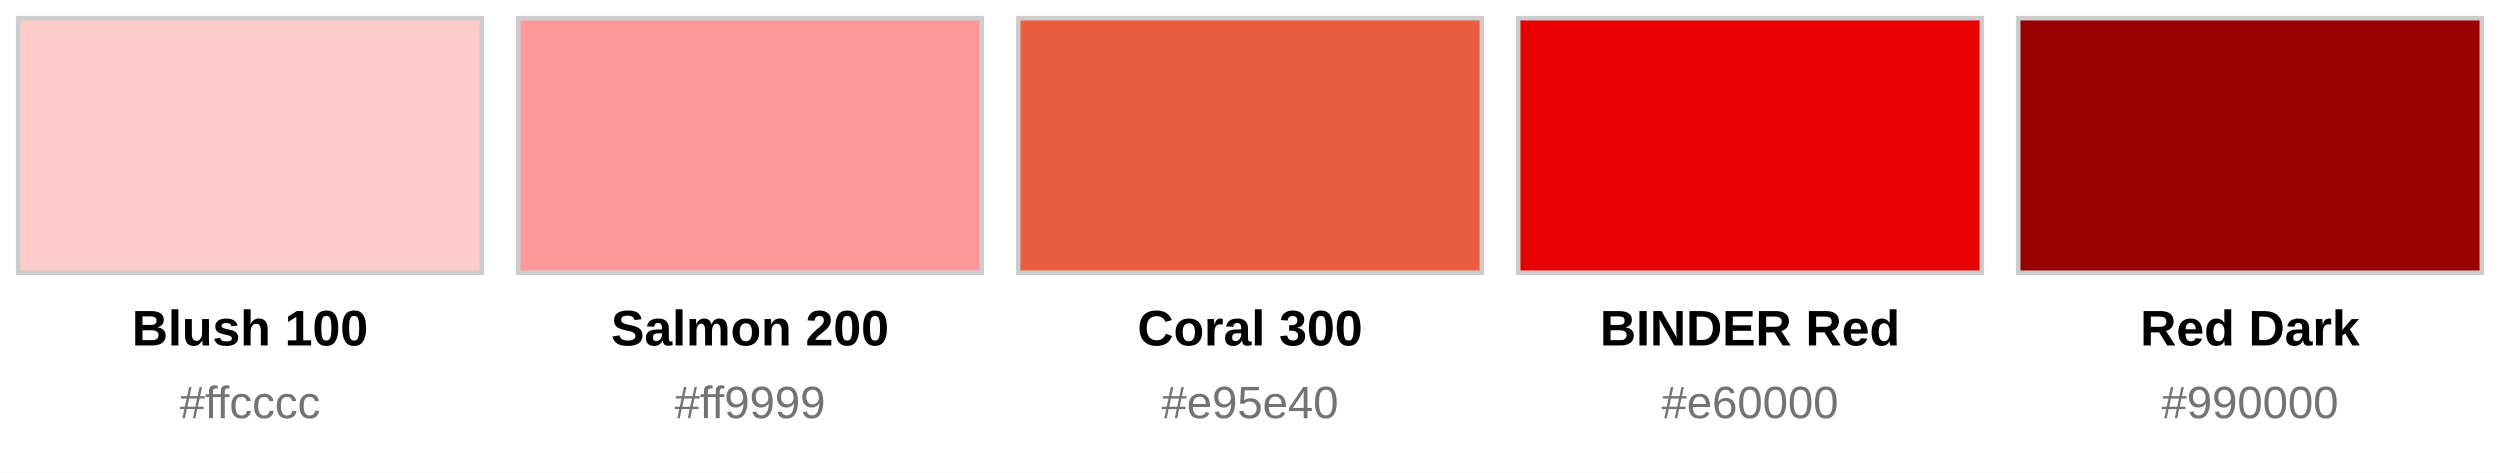
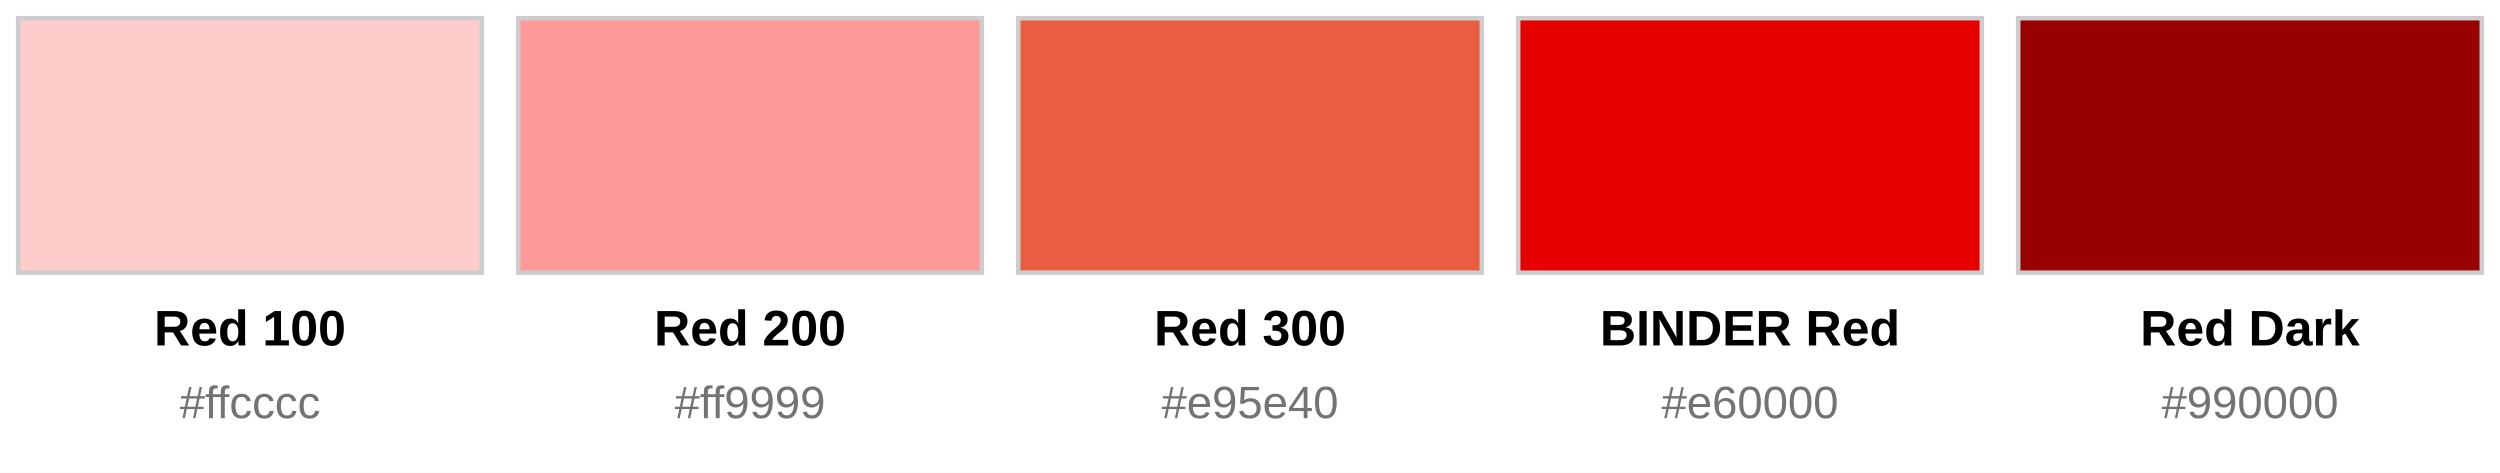
<svg xmlns="http://www.w3.org/2000/svg" width="550" height="104" viewBox="0 0 550 104" role="img">
  <rect width="550" height="104" fill="#ffffff" />
  <rect x="4" y="4" width="102" height="56" fill="#ffcccc" stroke="#cdcdcd" stroke-width="1" />
-   <text x="55" y="76" text-anchor="middle" font-family="Arial,Helvetica,sans-serif" font-size="11" font-weight="bold" fill="#000000">Blush 100</text>
+   <text x="55" y="76" text-anchor="middle" font-family="Arial,Helvetica,sans-serif" font-size="11" font-weight="bold" fill="#000000">Red 100</text>
  <text x="55" y="92" text-anchor="middle" font-family="Arial,Helvetica,sans-serif" font-size="10" fill="#737373">#ffcccc</text>
  <rect x="114" y="4" width="102" height="56" fill="#ff9999" stroke="#cdcdcd" stroke-width="1" />
-   <text x="165" y="76" text-anchor="middle" font-family="Arial,Helvetica,sans-serif" font-size="11" font-weight="bold" fill="#000000">Salmon 200</text>
+   <text x="165" y="76" text-anchor="middle" font-family="Arial,Helvetica,sans-serif" font-size="11" font-weight="bold" fill="#000000">Red 200</text>
  <text x="165" y="92" text-anchor="middle" font-family="Arial,Helvetica,sans-serif" font-size="10" fill="#737373">#ff9999</text>
  <rect x="224" y="4" width="102" height="56" fill="#e95e40" stroke="#cdcdcd" stroke-width="1" />
-   <text x="275" y="76" text-anchor="middle" font-family="Arial,Helvetica,sans-serif" font-size="11" font-weight="bold" fill="#000000">Coral 300</text>
+   <text x="275" y="76" text-anchor="middle" font-family="Arial,Helvetica,sans-serif" font-size="11" font-weight="bold" fill="#000000">Red 300</text>
  <text x="275" y="92" text-anchor="middle" font-family="Arial,Helvetica,sans-serif" font-size="10" fill="#737373">#e95e40</text>
  <rect x="334" y="4" width="102" height="56" fill="#e60000" stroke="#cdcdcd" stroke-width="1" />
  <text x="385" y="76" text-anchor="middle" font-family="Arial,Helvetica,sans-serif" font-size="11" font-weight="bold" fill="#000000">BINDER Red</text>
  <text x="385" y="92" text-anchor="middle" font-family="Arial,Helvetica,sans-serif" font-size="10" fill="#737373">#e60000</text>
  <rect x="444" y="4" width="102" height="56" fill="#990000" stroke="#cdcdcd" stroke-width="1" />
  <text x="495" y="76" text-anchor="middle" font-family="Arial,Helvetica,sans-serif" font-size="11" font-weight="bold" fill="#000000">Red Dark</text>
  <text x="495" y="92" text-anchor="middle" font-family="Arial,Helvetica,sans-serif" font-size="10" fill="#737373">#990000</text>
</svg>
